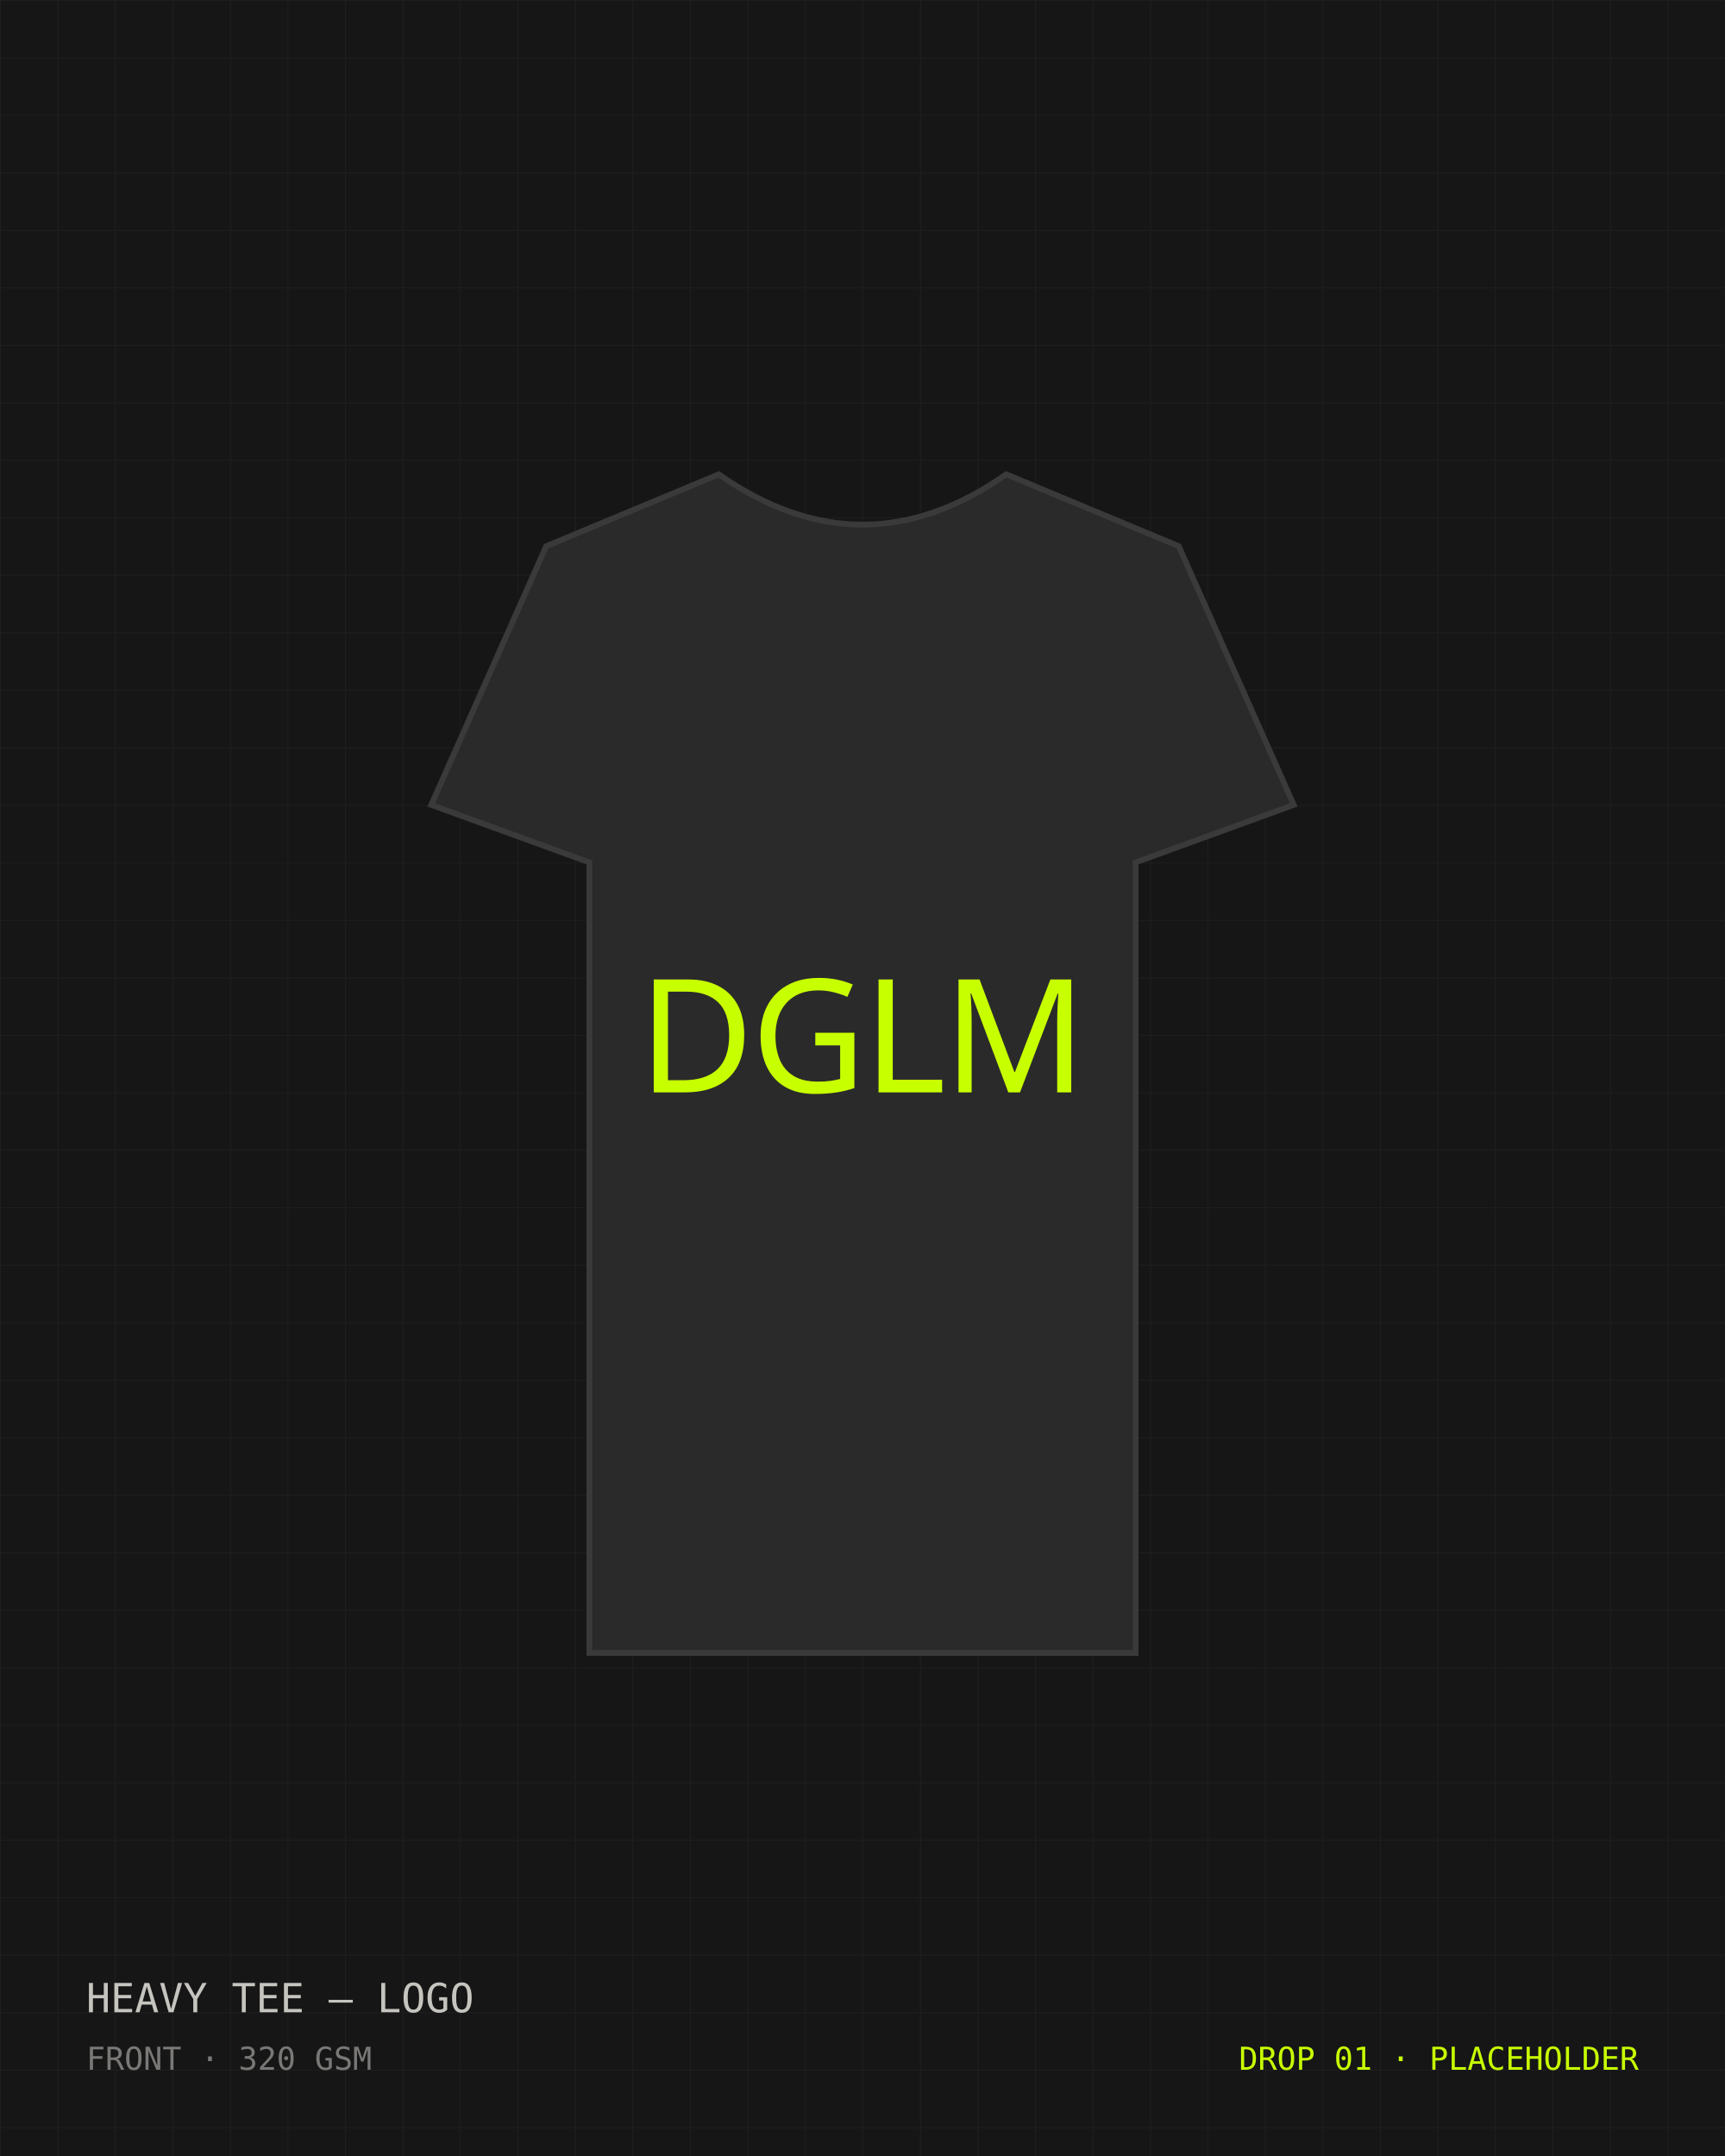
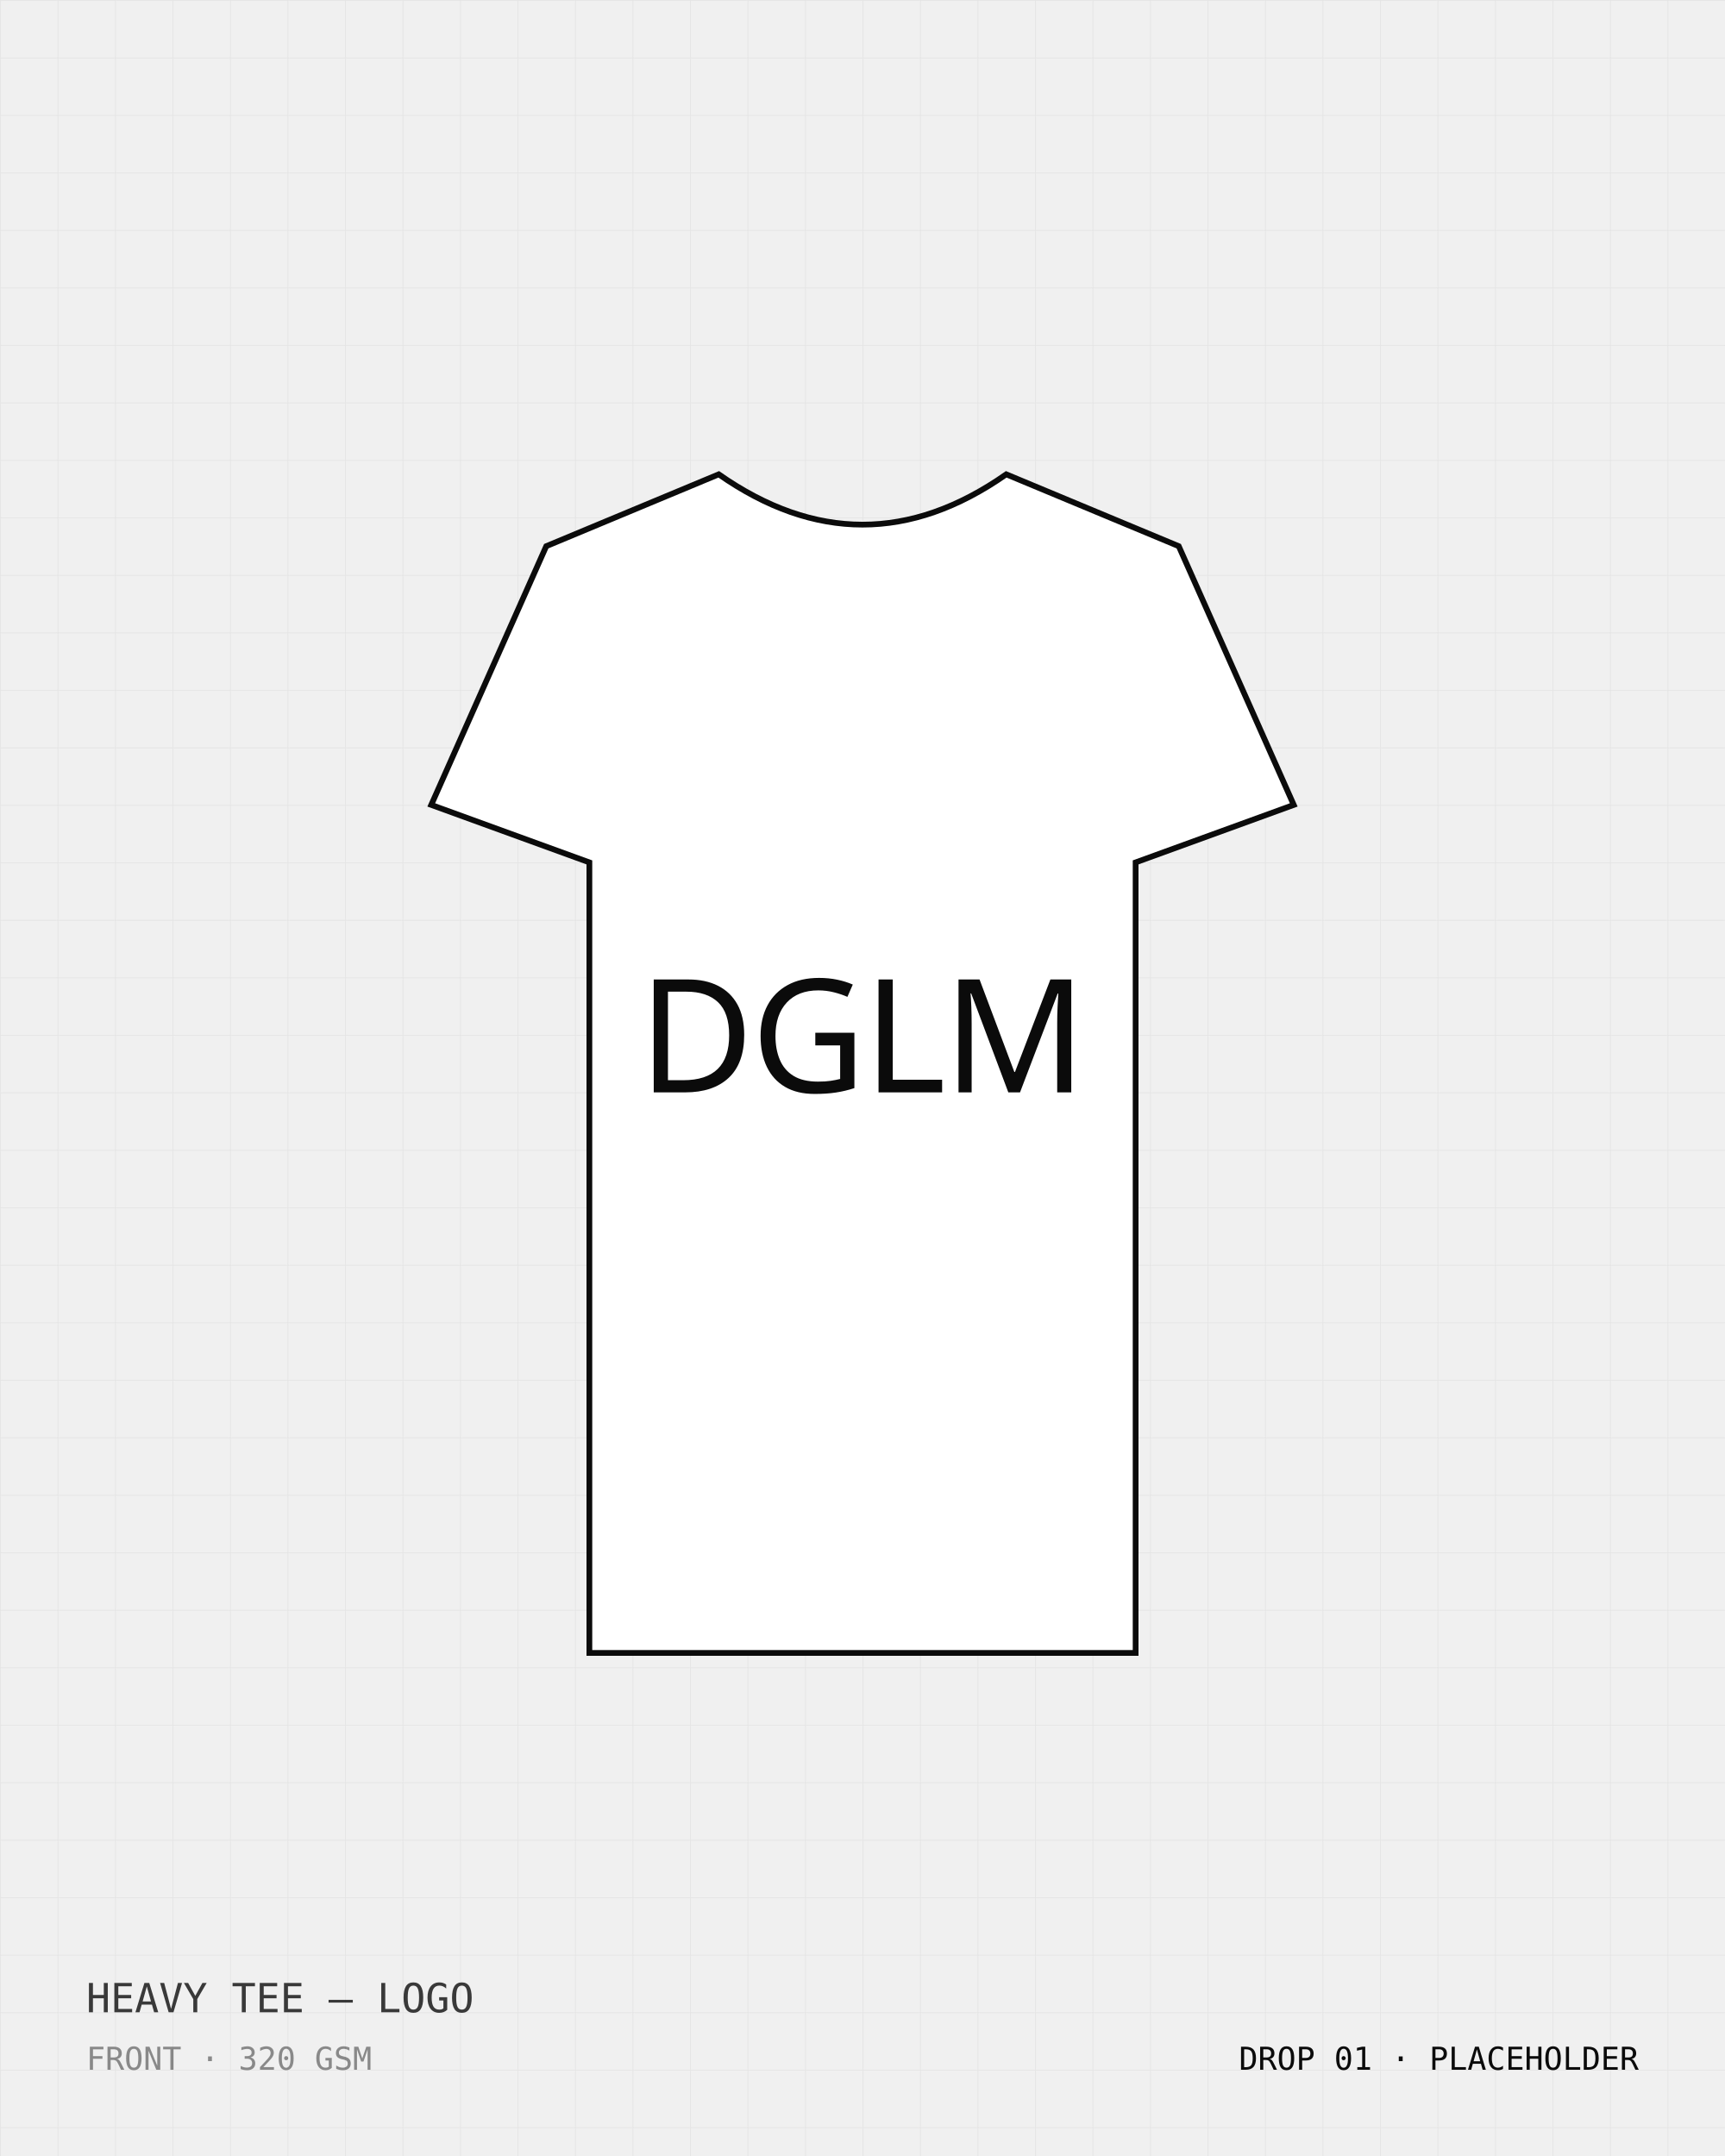
<svg xmlns="http://www.w3.org/2000/svg" width="1200" height="1500" viewBox="0 0 1200 1500">
  <defs>
    <pattern id="g" width="40" height="40" patternUnits="userSpaceOnUse">
-       <path d="M40 0H0V40" fill="none" stroke="#1f1f1f" stroke-width="1" />
+       <path d="M40 0H0V40" fill="none" stroke="#e4e4e4" stroke-width="1" />
    </pattern>
  </defs>
-   <rect width="100%" height="100%" fill="#161616" />
+   <rect width="100%" height="100%" fill="#f0f0f0" />
  <rect width="100%" height="100%" fill="url(#g)" />
-   <path d="M380 380 L500 330 Q600 400 700 330 L820 380 L900 560 L790 600 L790 1150 L410 1150 L410 600 L300 560 Z" fill="#2a2a2a" stroke="#3a3a3a" stroke-width="4" />
-   <text x="600" y="760" text-anchor="middle" font-family="Impact, 'Arial Narrow', sans-serif" font-size="110" fill="#c8ff00" letter-spacing="-2">DGLM</text>
-   <text x="60" y="1400" font-family="ui-monospace, Menlo, monospace" font-size="28" fill="#f2f0ea" opacity="0.8">HEAVY TEE — LOGO</text>
-   <text x="60" y="1440" font-family="ui-monospace, Menlo, monospace" font-size="22" fill="#f2f0ea" opacity="0.45">FRONT · 320 GSM</text>
-   <text x="1140" y="1440" text-anchor="end" font-family="ui-monospace, Menlo, monospace" font-size="22" fill="#c8ff00">DROP 01 · PLACEHOLDER</text>
+   <path d="M380 380 L500 330 Q600 400 700 330 L820 380 L900 560 L790 600 L790 1150 L410 1150 L410 600 L300 560 Z" fill="#ffffff" stroke="#0b0b0b" stroke-width="4" />
+   <text x="600" y="760" text-anchor="middle" font-family="Impact, 'Arial Narrow', sans-serif" font-size="110" fill="#0b0b0b" letter-spacing="-2">DGLM</text>
+   <text x="60" y="1400" font-family="ui-monospace, Menlo, monospace" font-size="28" fill="#0b0b0b" opacity="0.8">HEAVY TEE — LOGO</text>
+   <text x="60" y="1440" font-family="ui-monospace, Menlo, monospace" font-size="22" fill="#0b0b0b" opacity="0.45">FRONT · 320 GSM</text>
+   <text x="1140" y="1440" text-anchor="end" font-family="ui-monospace, Menlo, monospace" font-size="22" fill="#0b0b0b">DROP 01 · PLACEHOLDER</text>
</svg>
